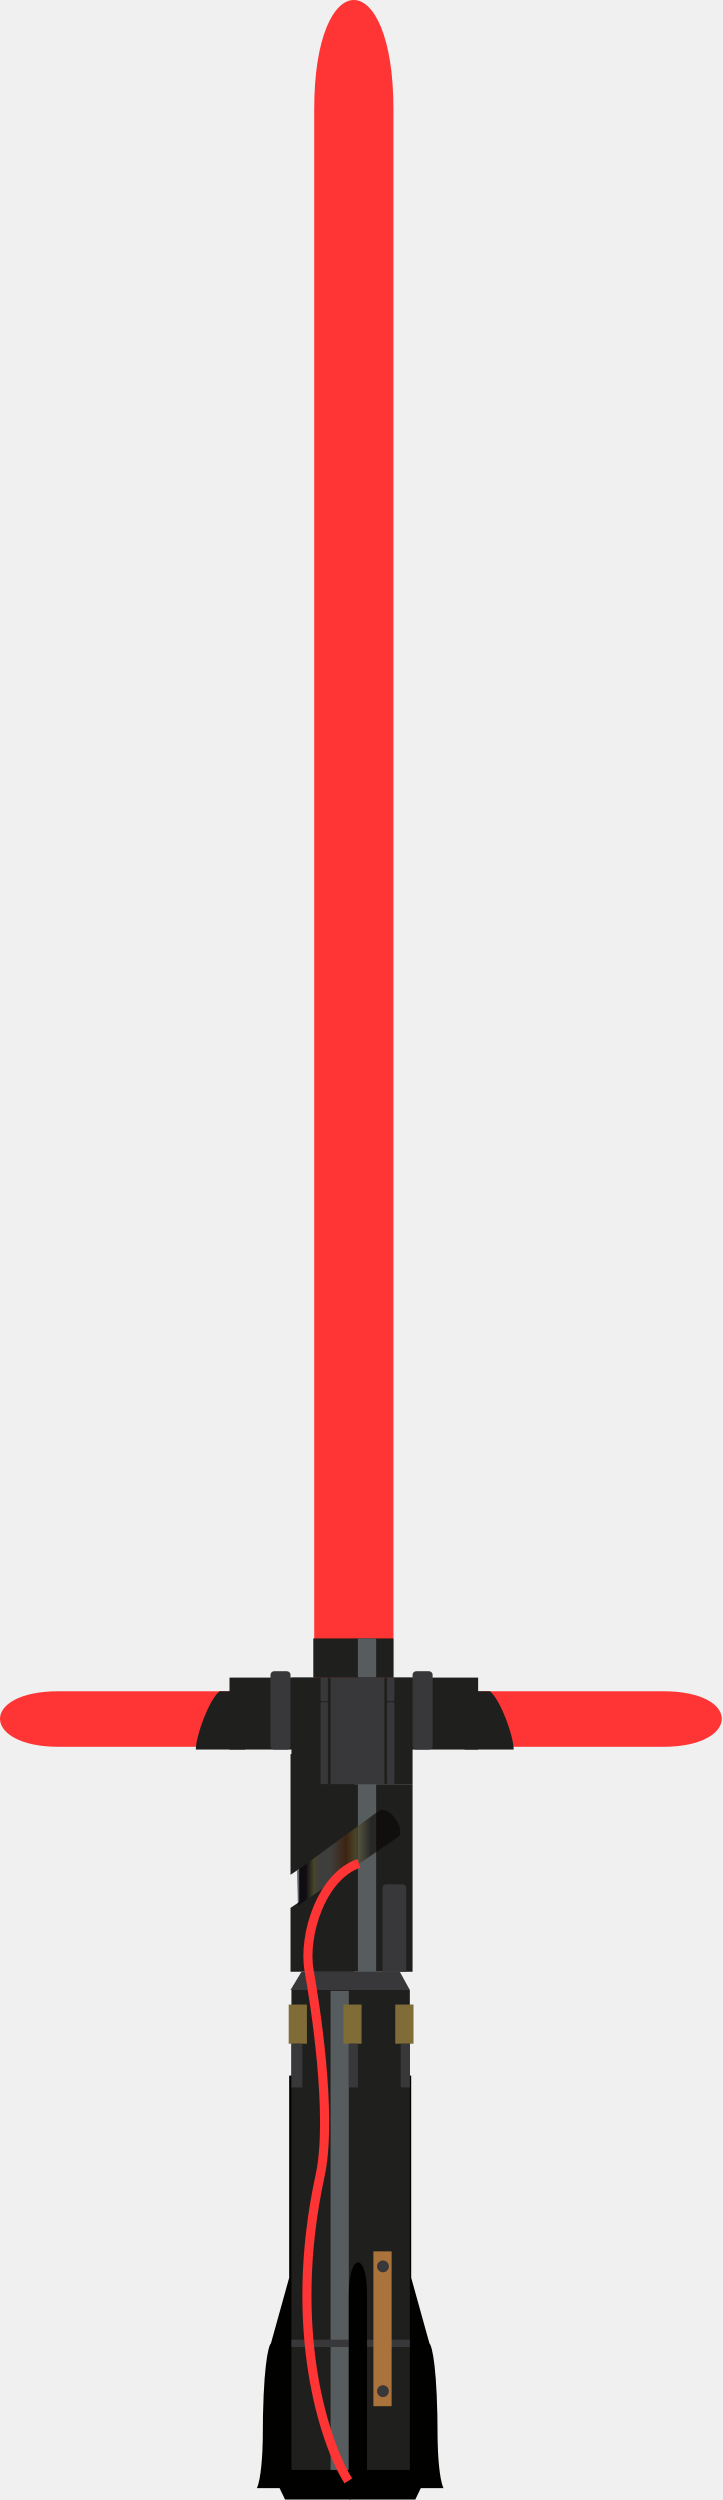
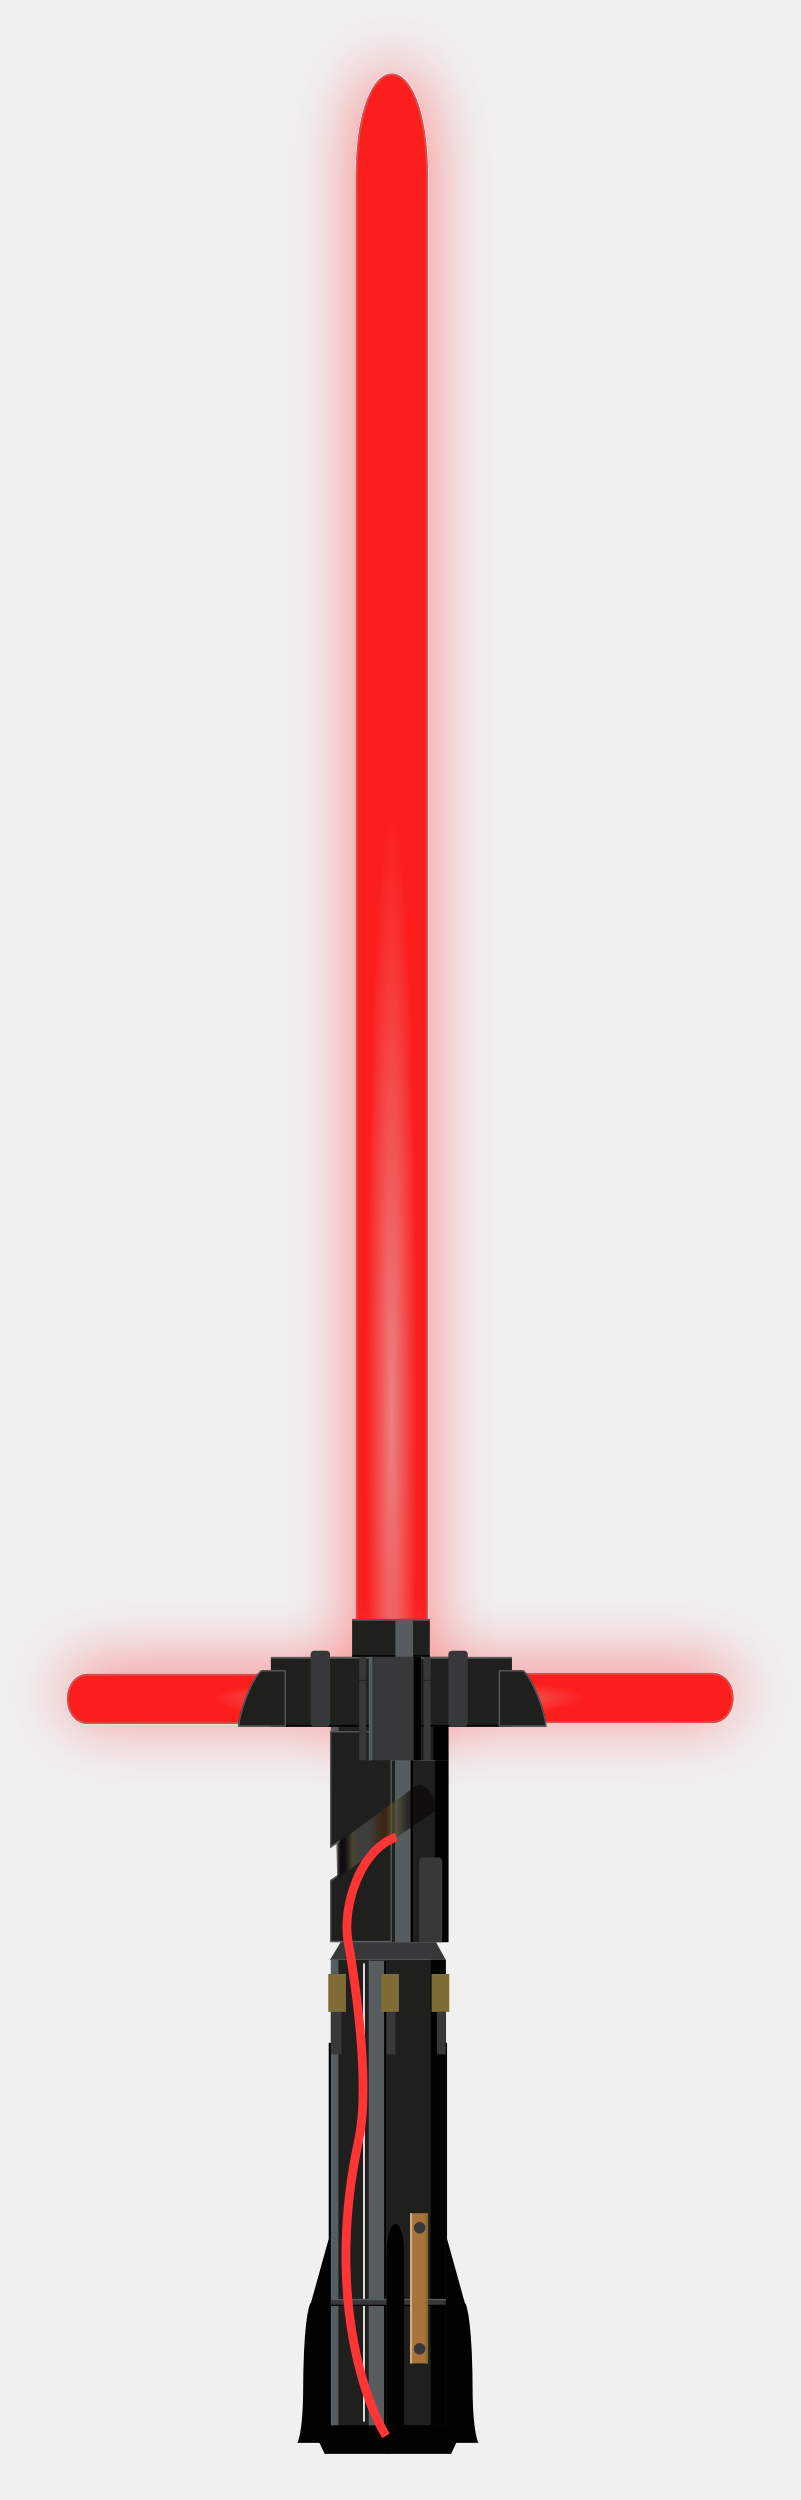
- <svg xmlns="http://www.w3.org/2000/svg" width="793" height="2745" viewBox="0 0 793 2745" fill="none">
-   <path d="M345 119.855V1924H432V119.855C432 -39.952 345 -39.952 345 119.855Z" fill="#FF3434" />
-   <path d="M64.401 1918L393.536 1918L393.536 1857L64.401 1857C-22.464 1857 -20.464 1918 64.401 1918Z" fill="#FF3434" />
-   <path d="M728.134 1918L399 1918L399 1857L728.134 1857C815 1857 813 1918 728.134 1918Z" fill="#FF3434" />
-   <path d="M451.5 2501V2279H384V2744.5H456L462 2732H487C482.2 2722.4 480.667 2692.67 480.5 2679C480.5 2600.6 474.5 2575.67 471.5 2573L451.5 2501Z" fill="#010200" />
-   <path d="M317.5 2501V2279H385V2744.5H313L307 2732H282C286.8 2722.4 288.333 2692.67 288.5 2679C288.5 2600.6 294.5 2575.67 297.5 2573L317.5 2501Z" fill="#010200" />
-   <rect x="344" y="1799" width="88" height="43" fill="#1F201D" />
-   <rect x="320" y="1842" width="133" height="117" fill="#1F201D" />
-   <rect x="393" y="1799" width="20" height="43" fill="#575C5F" />
-   <rect x="345" y="1959" width="108" height="206" fill="#1F201D" />
-   <rect x="393" y="1959" width="20" height="206" fill="#575C5F" />
-   <rect x="252" y="1842" width="273" height="79" fill="#1F201D" />
-   <rect x="453" y="1835" width="22" height="86" rx="4" fill="#38373A" />
-   <path d="M420 2073C420 2070.79 421.791 2069 424 2069H442C444.209 2069 446 2070.79 446 2073V2165H420V2073Z" fill="#38373A" />
-   <path d="M319 2094.82V2165H389V1926H319V2058.51L328.5 2052.13V2088.44L319 2094.82Z" fill="#1F201D" />
-   <rect x="297" y="1835" width="22" height="86" rx="4" fill="#38373A" />
-   <path d="M241 1857H269V1921H215C215 1906.5 229 1867 241 1857Z" fill="#1F201D" />
-   <path d="M538 1857H510V1921H564C564 1906.5 550 1867 538 1857Z" fill="#1F201D" />
-   <path d="M416.114 1988.17C428.324 1981.31 447.13 2011.22 436.43 2017.49L327.083 2092.34L326.192 2053.92L416.114 1988.17Z" fill="url(#paint0_linear_184_28437)" fill-opacity="0.6" />
-   <rect x="425" y="1869" width="8" height="90" rx="1" fill="#38373A" />
-   <rect x="352" y="1842" width="8" height="26" rx="1" fill="#38373A" />
-   <rect x="352" y="1869" width="8" height="90" rx="1" fill="#38373A" />
-   <rect x="363" y="1842" width="59" height="117" fill="#38373A" />
-   <rect x="425" y="1842" width="8" height="26" rx="1" fill="#38373A" />
-   <path d="M331 2165H439L450 2185H319L331 2165Z" fill="#38373A" />
-   <rect x="320" y="2185" width="130" height="527" fill="#1F201D" />
-   <rect x="363" y="2186" width="20" height="526" fill="#575C5F" />
-   <rect x="434" y="2201" width="20" height="43" fill="#7F6C36" />
-   <rect x="377" y="2201" width="20" height="43" fill="#7F6C36" />
-   <rect x="317" y="2201" width="20" height="43" fill="#7F6C36" />
-   <rect x="320" y="2244" width="12" height="48" fill="#38373A" />
-   <rect x="383" y="2244" width="10" height="48" fill="#38373A" />
-   <rect x="440" y="2244" width="10" height="48" fill="#38373A" />
-   <rect x="320" y="2569" width="130" height="8" fill="#38373A" />
-   <rect x="410" y="2472" width="20" height="170" fill="#AA733B" />
-   <path d="M383 2519C383 2473.5 403 2471.5 403 2519V2712H383V2519Z" fill="#010200" />
-   <circle cx="420.5" cy="2488.5" r="6.5" fill="#38373A" />
-   <circle cx="420.5" cy="2625.5" r="6.5" fill="#38373A" />
-   <path d="M382.441 2724C356.775 2683 314.641 2558.6 351.441 2389C365.762 2323 345.298 2196.63 339.441 2164C332.441 2125 353 2060 394 2046" stroke="#FF3434" stroke-width="10" />
+ <svg xmlns="http://www.w3.org/2000/svg" width="907" height="2831" viewBox="0 0 907 2831" fill="none">
+   <g filter="url(#filter0_d_4033_1256)">
+     <path d="M483.734 201.968V1973.29H403.734V201.968C403.734 45.069 483.734 45.069 483.734 201.968Z" fill="url(#paint0_radial_4033_1256)" stroke-width="2.268" stroke="#D75151" />
+   </g>
+   <g filter="url(#filter1_d_4033_1256)">
+     <path d="M99.845 1896.29L447.734 1896.29L447.734 1951.29L99.845 1951.29C69.03 1951.29 69.03 1896.29 99.845 1896.29Z" fill="url(#paint1_radial_4033_1256)" stroke-width="2.268" stroke="#D75151" />
+   </g>
+   <g filter="url(#filter2_d_4033_1256)">
+     <path d="M806.187 1950.29L451.734 1950.29L451.734 1895.29L806.187 1895.29C837.583 1895.29 837.583 1950.29 806.187 1950.29Z" fill="url(#paint2_radial_4033_1256)" stroke-width="2.268" stroke="#D75151" />
+   </g>
+   <path d="M506.234 2535.29V2313.29H438.734V2778.79H510.734L516.734 2766.29H541.734C536.934 2756.69 535.401 2726.96 535.234 2713.29C535.234 2634.89 529.234 2609.96 526.234 2607.29L506.234 2535.29Z" fill="#010200" />
+   <path d="M372.234 2535.29V2313.29H439.734V2778.79H367.734L361.734 2766.29H336.734C341.534 2756.69 343.067 2726.96 343.234 2713.29C343.234 2634.89 349.234 2609.96 352.234 2607.29L372.234 2535.29Z" fill="#010200" />
+   <rect x="398.734" y="1833.29" width="88" height="43" fill="#1F201D" />
+   <g clip-path="url(#clip0_4033_1256)">
+     <rect x="398.734" y="1833.29" width="88" height="2" fill="#575C5F" />
+     <rect x="398.734" y="1874.29" width="88" height="2" fill="#010200" />
+   </g>
+   <rect x="374.734" y="1876.29" width="133" height="117" fill="#1F201D" />
+   <g clip-path="url(#clip1_4033_1256)">
+     <rect x="374.734" y="1876.29" width="8.645" height="117" fill="#575C5F" />
+     <rect x="374.734" y="1876.29" width="3.325" height="117" fill="#555F69" />
+     <rect x="490.734" y="1876.29" width="17" height="117" fill="#010200" />
+   </g>
+   <rect x="447.734" y="1833.29" width="20" height="43" fill="#575C5F" />
+   <rect x="399.734" y="1993.29" width="108" height="206" fill="#1F201D" />
+   <g clip-path="url(#clip2_4033_1256)">
+     <rect x="399.734" y="1993.29" width="7.02" height="206" fill="#575C5F" />
+     <rect x="399.734" y="1993.29" width="2.7" height="206" fill="#555F69" />
+     <rect x="492.614" y="1993.29" width="15.12" height="206" fill="#010200" />
+     <rect x="429.974" y="1997.29" width="1.728" height="198" fill="#EAE6E3" />
+   </g>
+   <rect x="447.734" y="1993.29" width="20" height="206" fill="#575C5F" />
+   <g clip-path="url(#clip3_4033_1256)">
+     <rect x="447.734" y="1993.29" width="1.5" height="206" fill="#575C5F" />
+     <rect x="447.734" y="1993.29" width="1" height="206" fill="#555F69" />
+     <rect x="464.934" y="1993.29" width="2.8" height="206" fill="#010200" />
+   </g>
+   <rect x="306.734" y="1876.29" width="273" height="79" fill="#1F201D" />
+   <g clip-path="url(#clip4_4033_1256)">
+     <rect x="306.734" y="1876.29" width="273" height="2" fill="#575C5F" />
+     <rect x="306.734" y="1953.29" width="273" height="2" fill="#010200" />
+   </g>
+   <rect x="507.734" y="1869.29" width="22" height="86" rx="4" fill="#38373A" />
+   <path d="M474.734 2107.29C474.734 2105.08 476.525 2103.29 478.734 2103.29H496.734C498.943 2103.29 500.734 2105.08 500.734 2107.29V2199.29H474.734V2107.29Z" fill="#38373A" />
+   <path d="M373.734 2129.12V2199.29H443.734V1960.29H373.734V2092.8L383.234 2086.42V2122.74L373.734 2129.12Z" fill="#1F201D" />
+   <mask id="stroke0_4033_1256" fill="white">
+     <path d="M373.734 2129.12V2199.29H443.734V1960.29H373.734V2092.8L383.234 2086.42V2122.74L373.734 2129.12Z" />
+   </mask>
+   <path d="M373.734 2199.29V2129.12L383.234 2122.74V2086.42L373.734 2092.8V1960.29H443.734V2199.29H373.734Z" stroke-width="3" stroke="#575C5F" mask="url(#stroke0_4033_1256)" />
+   <rect x="351.734" y="1869.29" width="22" height="86" rx="4" fill="#38373A" />
+   <path d="M295.734 1891.29H323.734V1955.29H269.734C269.734 1940.79 283.734 1901.29 295.734 1891.29Z" fill="#1F201D" />
+   <mask id="stroke1_4033_1256" fill="white">
+     <path d="M295.734 1891.29H323.734V1955.29H269.734C269.734 1940.79 283.734 1901.29 295.734 1891.29Z" />
+   </mask>
+   <path d="M323.734 1891.29H295.734C283.734 1901.29 269.734 1940.79 269.734 1955.29H323.734V1891.29Z" stroke-width="3" stroke="#575C5F" mask="url(#stroke1_4033_1256)" />
+   <path d="M592.734 1891.29H564.734V1955.29H618.734C618.734 1940.79 604.734 1901.29 592.734 1891.29Z" fill="#1F201D" />
+   <mask id="stroke2_4033_1256" fill="white">
+     <path d="M592.734 1891.29H564.734V1955.29H618.734C618.734 1940.79 604.734 1901.29 592.734 1891.29Z" />
+   </mask>
+   <path d="M564.734 1891.29H592.734C604.734 1901.29 618.734 1940.79 618.734 1955.29H564.734V1891.29Z" stroke-width="3" stroke="#575C5F" mask="url(#stroke2_4033_1256)" />
+   <path d="M470.848 2022.46C483.058 2015.61 501.864 2045.52 491.164 2051.79L381.817 2126.64L380.926 2088.22L470.848 2022.46Z" fill="url(#paint3_linear_4033_1256)" fill-opacity="0.6" />
+   <rect x="479.734" y="1903.29" width="8" height="90" rx="1" fill="#38373A" />
+   <rect x="406.734" y="1876.29" width="8" height="26" rx="1" fill="#38373A" />
+   <rect x="406.734" y="1903.29" width="8" height="90" rx="1" fill="#38373A" />
+   <rect x="417.734" y="1876.29" width="59" height="117" fill="#38373A" />
+   <g clip-path="url(#clip5_4033_1256)">
+     <rect x="417.734" y="1876.29" width="3.835" height="117" fill="#575C5F" />
+     <rect x="417.734" y="1876.29" width="1.475" height="117" fill="#555F69" />
+     <rect x="468.474" y="1876.29" width="8.26" height="117" fill="#010200" />
+   </g>
+   <rect x="479.734" y="1876.29" width="8" height="26" rx="1" fill="#38373A" />
+   <path d="M385.734 2199.29H493.734L504.734 2219.29H373.734L385.734 2199.29Z" fill="#38373A" />
+   <rect x="374.734" y="2219.29" width="130" height="527" fill="#1F201D" />
+   <g clip-path="url(#clip6_4033_1256)">
+     <rect x="374.734" y="2219.29" width="8.45" height="527" fill="#575C5F" />
+     <rect x="374.734" y="2219.29" width="3.25" height="527" fill="#555F69" />
+     <rect x="487.734" y="2219.29" width="17" height="527" fill="#010200" />
+     <rect x="411.134" y="2223.29" width="2.08" height="519" fill="#EAE6E3" />
+   </g>
+   <rect x="417.734" y="2220.29" width="20" height="526" fill="#575C5F" />
+   <g clip-path="url(#clip7_4033_1256)">
+     <rect x="417.734" y="2220.29" width="1.5" height="526" fill="#575C5F" />
+     <rect x="417.734" y="2220.29" width="1" height="526" fill="#555F69" />
+     <rect x="434.934" y="2220.29" width="2.8" height="526" fill="#010200" />
+   </g>
+   <rect x="488.734" y="2235.29" width="20" height="43" fill="#7F6C36" />
+   <rect x="431.734" y="2235.29" width="20" height="43" fill="#7F6C36" />
+   <rect x="371.734" y="2235.29" width="20" height="43" fill="#7F6C36" />
+   <rect x="374.734" y="2278.29" width="12" height="48" fill="#38373A" />
+   <rect x="437.734" y="2278.29" width="10" height="48" fill="#38373A" />
+   <rect x="494.734" y="2278.29" width="10" height="48" fill="#38373A" />
+   <rect x="374.734" y="2603.29" width="130" height="8" fill="#38373A" />
+   <g clip-path="url(#clip8_4033_1256)">
+     <rect x="374.734" y="2603.29" width="130" height="1.44" fill="#575C5F" />
+     <rect x="374.734" y="2609.85" width="130" height="1.44" fill="#010200" />
+   </g>
+   <rect x="464.734" y="2506.29" width="20" height="170" fill="#AA733B" />
+   <g clip-path="url(#clip9_4033_1256)">
+     <rect x="464.734" y="2506.29" width="1.5" height="170" fill="#E7D381" />
+     <rect x="464.734" y="2506.29" width="1" height="170" fill="#D4B68E" />
+     <rect x="481.934" y="2506.29" width="2.8" height="170" fill="#7F6C36" />
+   </g>
+   <path d="M437.734 2553.29C437.734 2507.79 457.734 2505.79 457.734 2553.29V2746.29H437.734V2553.29Z" fill="#010200" />
+   <circle cx="475.234" cy="2522.79" r="6.5" fill="#38373A" />
+   <circle cx="475.234" cy="2659.79" r="6.5" fill="#38373A" />
+   <path d="M437.175 2758.29C411.509 2717.29 369.375 2592.89 406.175 2423.29C420.496 2357.29 400.032 2230.92 394.175 2198.29C387.175 2159.29 407.734 2094.29 448.734 2080.29" stroke-width="10" stroke="#FF3434" />
  <defs>
-     <linearGradient id="paint0_linear_184_28437" x1="326.952" y1="2049.84" x2="445.18" y2="2049.84" gradientUnits="userSpaceOnUse">
+     <filter id="filter0_d_4033_1256" x="327" y="0" width="233.468" height="2042.47" filterUnits="userSpaceOnUse" color-interpolation-filters="sRGB">
+       <feFlood flood-opacity="0" result="BackgroundImageFix" />
+       <feColorMatrix in="SourceAlpha" type="matrix" values="0 0 0 0 0 0 0 0 0 0 0 0 0 0 0 0 0 0 127 0" result="hardAlpha" />
+       <feOffset dy="-7.56" />
+       <feGaussianBlur stdDeviation="37.8" />
+       <feComposite in2="hardAlpha" operator="out" />
+       <feColorMatrix type="matrix" values="0 0 0 0 0.986 0 0 0 0 0.512 0 0 0 0 0.512 0 0 0 1 0" />
+       <feBlend mode="normal" in2="BackgroundImageFix" result="effect1_dropShadow_4033_1256" />
+       <feBlend mode="normal" in="SourceGraphic" in2="effect1_dropShadow_4033_1256" result="shape" />
+     </filter>
+     <filter id="filter1_d_4033_1256" x="3.8147e-05" y="1812" width="524.468" height="208.468" filterUnits="userSpaceOnUse" color-interpolation-filters="sRGB">
+       <feFlood flood-opacity="0" result="BackgroundImageFix" />
+       <feColorMatrix in="SourceAlpha" type="matrix" values="0 0 0 0 0 0 0 0 0 0 0 0 0 0 0 0 0 0 127 0" result="hardAlpha" />
+       <feOffset dy="-7.56" />
+       <feGaussianBlur stdDeviation="37.8" />
+       <feComposite in2="hardAlpha" operator="out" />
+       <feColorMatrix type="matrix" values="0 0 0 0 0.986 0 0 0 0 0.512 0 0 0 0 0.512 0 0 0 1 0" />
+       <feBlend mode="normal" in2="BackgroundImageFix" result="effect1_dropShadow_4033_1256" />
+       <feBlend mode="normal" in="SourceGraphic" in2="effect1_dropShadow_4033_1256" result="shape" />
+     </filter>
+     <filter id="filter2_d_4033_1256" x="375" y="1811" width="531.468" height="208.468" filterUnits="userSpaceOnUse" color-interpolation-filters="sRGB">
+       <feFlood flood-opacity="0" result="BackgroundImageFix" />
+       <feColorMatrix in="SourceAlpha" type="matrix" values="0 0 0 0 0 0 0 0 0 0 0 0 0 0 0 0 0 0 127 0" result="hardAlpha" />
+       <feOffset dy="-7.56" />
+       <feGaussianBlur stdDeviation="37.8" />
+       <feComposite in2="hardAlpha" operator="out" />
+       <feColorMatrix type="matrix" values="0 0 0 0 0.986 0 0 0 0 0.512 0 0 0 0 0.512 0 0 0 1 0" />
+       <feBlend mode="normal" in2="BackgroundImageFix" result="effect1_dropShadow_4033_1256" />
+       <feBlend mode="normal" in="SourceGraphic" in2="effect1_dropShadow_4033_1256" result="shape" />
+     </filter>
+     <radialGradient id="paint0_radial_4033_1256" cx="0" cy="0" r="1" gradientUnits="userSpaceOnUse" gradientTransform="translate(443.66 1601.65) rotate(90) scale(687.575 29.1191)">
+       <stop stop-color="#EA8282" />
+       <stop offset="1" stop-color="#FC1D1D" />
+     </radialGradient>
+     <radialGradient id="paint1_radial_4033_1256" cx="0" cy="0" r="1" gradientUnits="userSpaceOnUse" gradientTransform="translate(374.742 1923.84) scale(135.04 20.0194)">
+       <stop stop-color="#EA8282" />
+       <stop offset="1" stop-color="#FC1D1D" />
+     </radialGradient>
+     <radialGradient id="paint2_radial_4033_1256" cx="0" cy="0" r="1" gradientUnits="userSpaceOnUse" gradientTransform="translate(526.103 1922.74) rotate(-180) scale(137.588 20.0194)">
+       <stop stop-color="#EA8282" />
+       <stop offset="1" stop-color="#FC1D1D" />
+     </radialGradient>
+     <linearGradient id="paint3_linear_4033_1256" x1="381.686" y1="2084.14" x2="499.914" y2="2084.14" gradientUnits="userSpaceOnUse">
      <stop offset="0.075" stop-color="#05000A" />
      <stop offset="0.15" stop-color="#625E30" />
      <stop offset="0.2" stop-color="#545150" />
      <stop offset="0.31" stop-color="#545150" />
      <stop offset="0.45" stop-color="#53250B" />
      <stop offset="0.535" stop-color="#625E30" />
      <stop offset="0.68" stop-color="#080303" />
    </linearGradient>
+     <clipPath id="clip0_4033_1256">
+       <rect width="88" height="43" fill="white" transform="translate(398.734 1833.29)" />
+     </clipPath>
+     <clipPath id="clip1_4033_1256">
+       <rect width="133" height="117" fill="white" transform="translate(374.734 1876.29)" />
+     </clipPath>
+     <clipPath id="clip2_4033_1256">
+       <rect width="108" height="206" fill="white" transform="translate(399.734 1993.29)" />
+     </clipPath>
+     <clipPath id="clip3_4033_1256">
+       <rect width="20" height="206" fill="white" transform="translate(447.734 1993.29)" />
+     </clipPath>
+     <clipPath id="clip4_4033_1256">
+       <rect width="273" height="79" fill="white" transform="translate(306.734 1876.29)" />
+     </clipPath>
+     <clipPath id="clip5_4033_1256">
+       <rect width="59" height="117" fill="white" transform="translate(417.734 1876.29)" />
+     </clipPath>
+     <clipPath id="clip6_4033_1256">
+       <rect width="130" height="527" fill="white" transform="translate(374.734 2219.29)" />
+     </clipPath>
+     <clipPath id="clip7_4033_1256">
+       <rect width="20" height="526" fill="white" transform="translate(417.734 2220.29)" />
+     </clipPath>
+     <clipPath id="clip8_4033_1256">
+       <rect width="130" height="8" fill="white" transform="translate(374.734 2603.29)" />
+     </clipPath>
+     <clipPath id="clip9_4033_1256">
+       <rect width="20" height="170" fill="white" transform="translate(464.734 2506.29)" />
+     </clipPath>
  </defs>
</svg>
